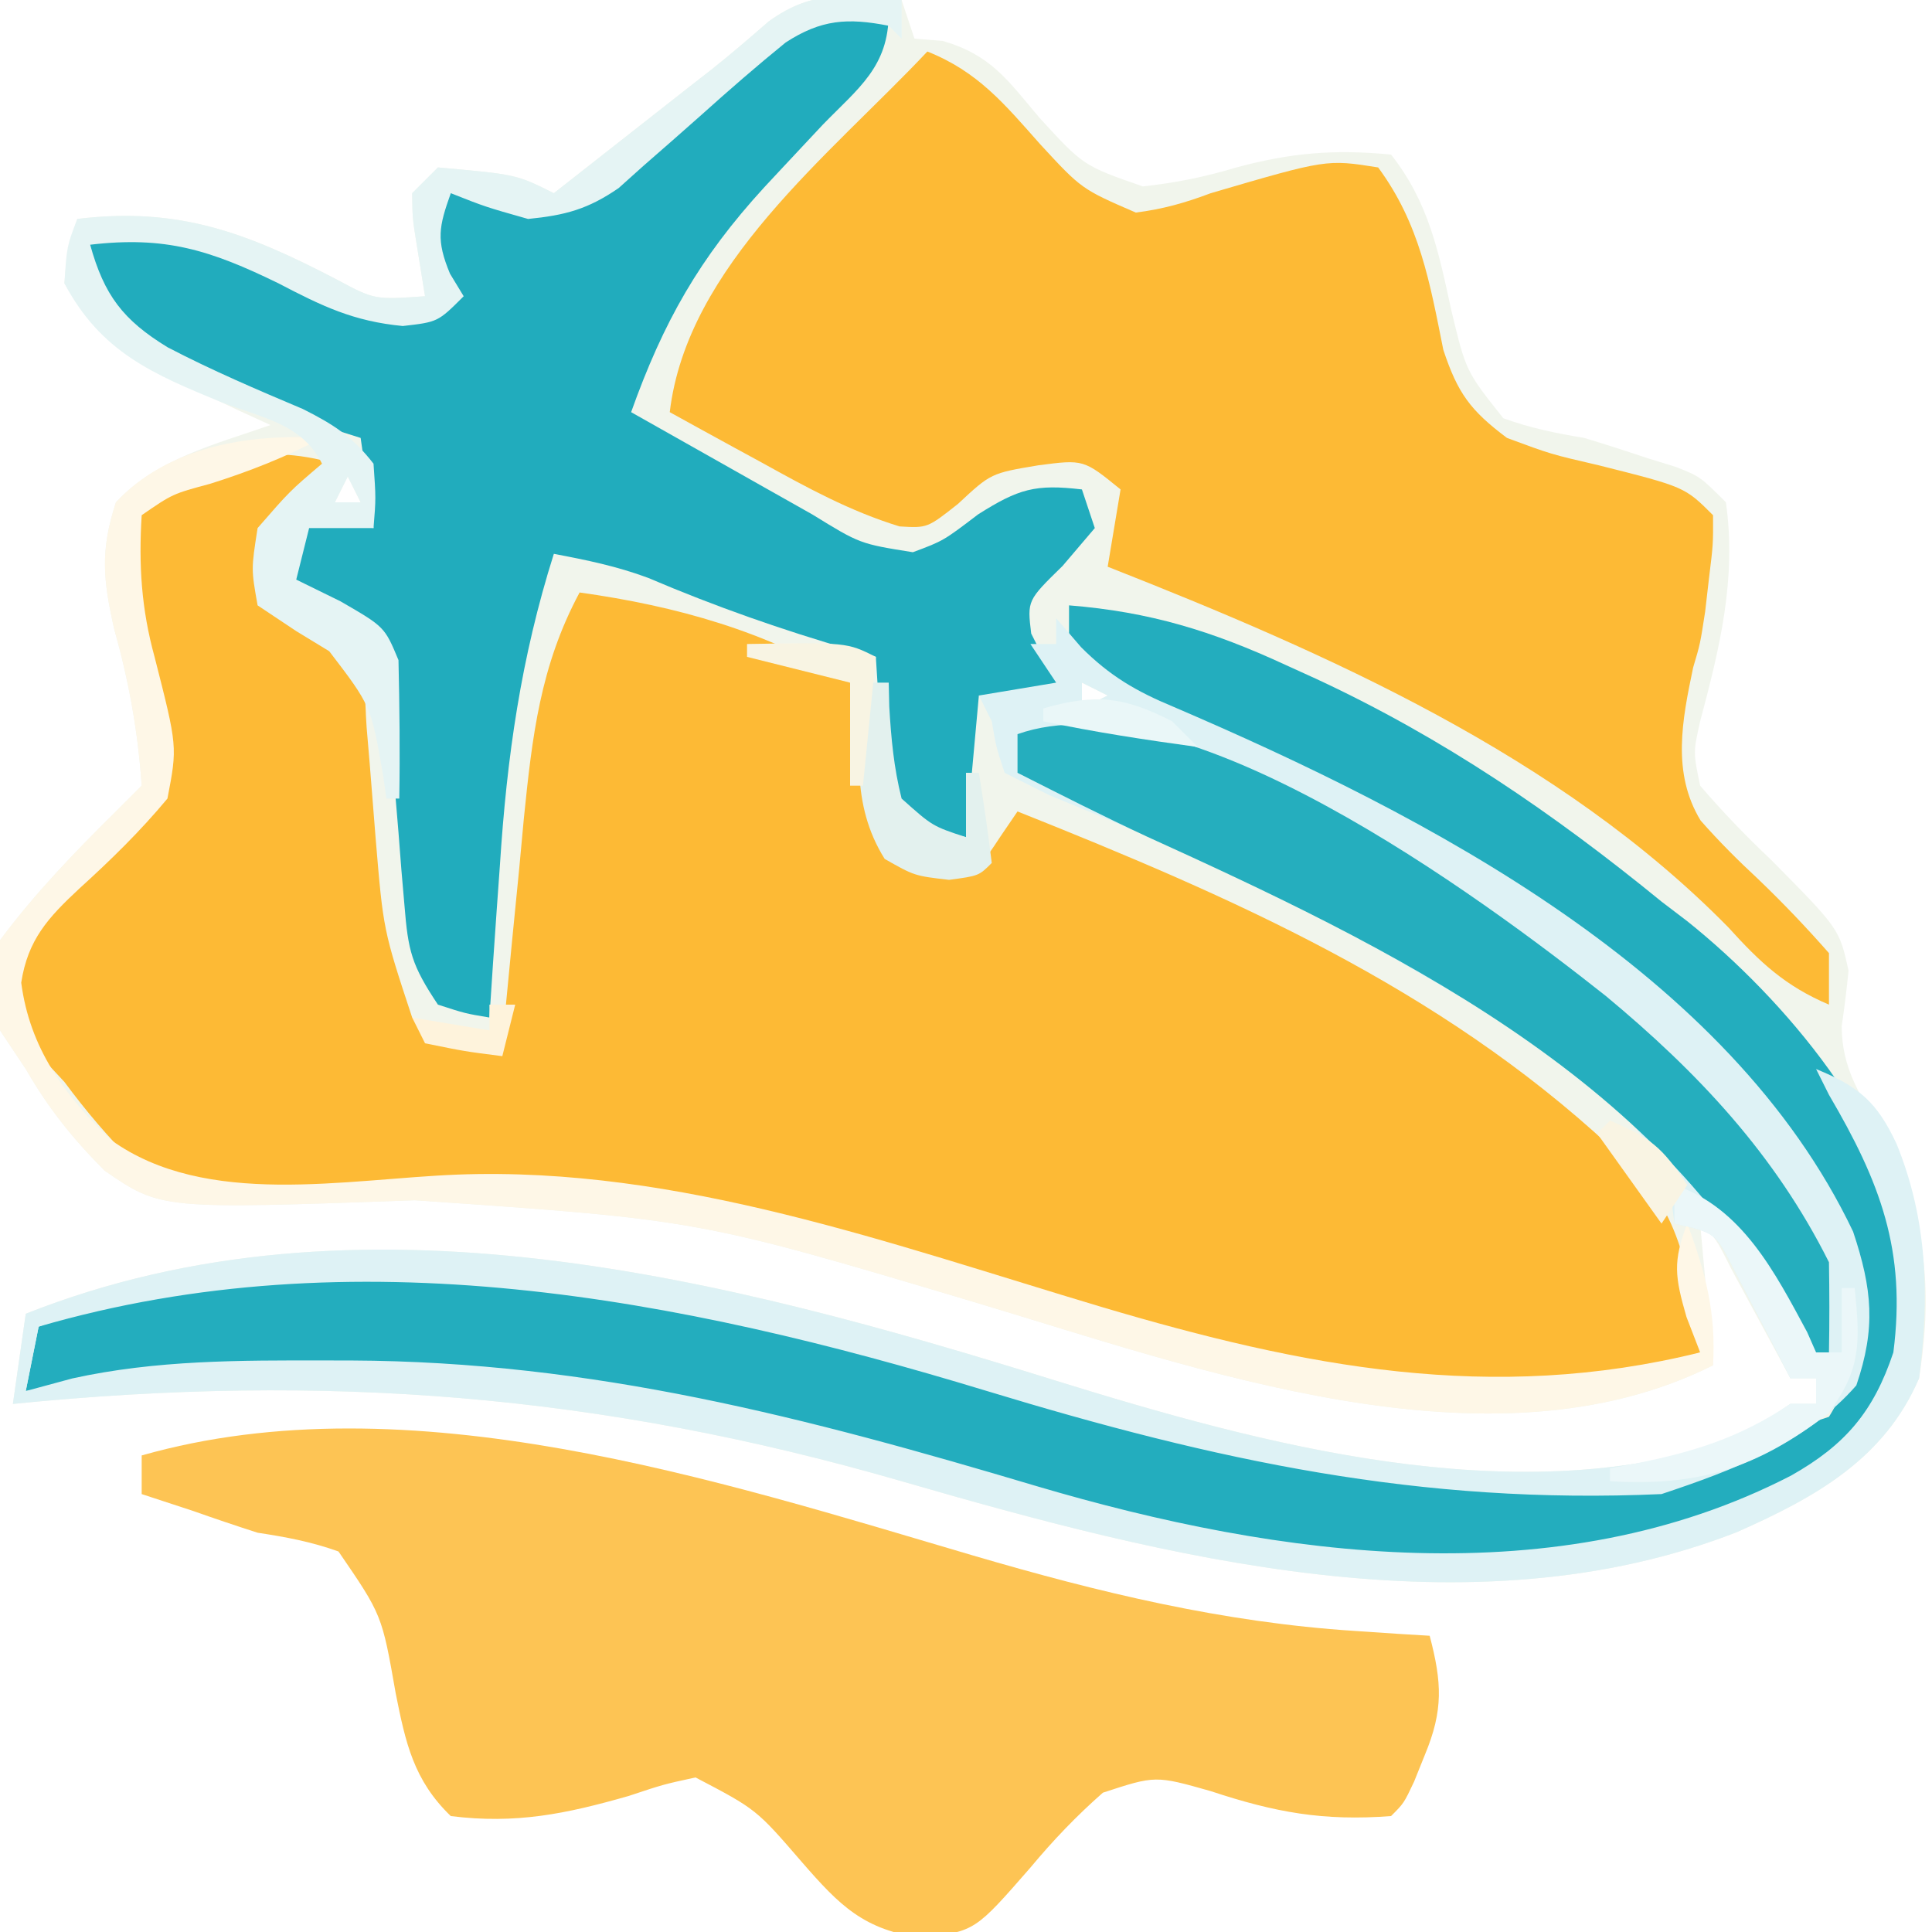
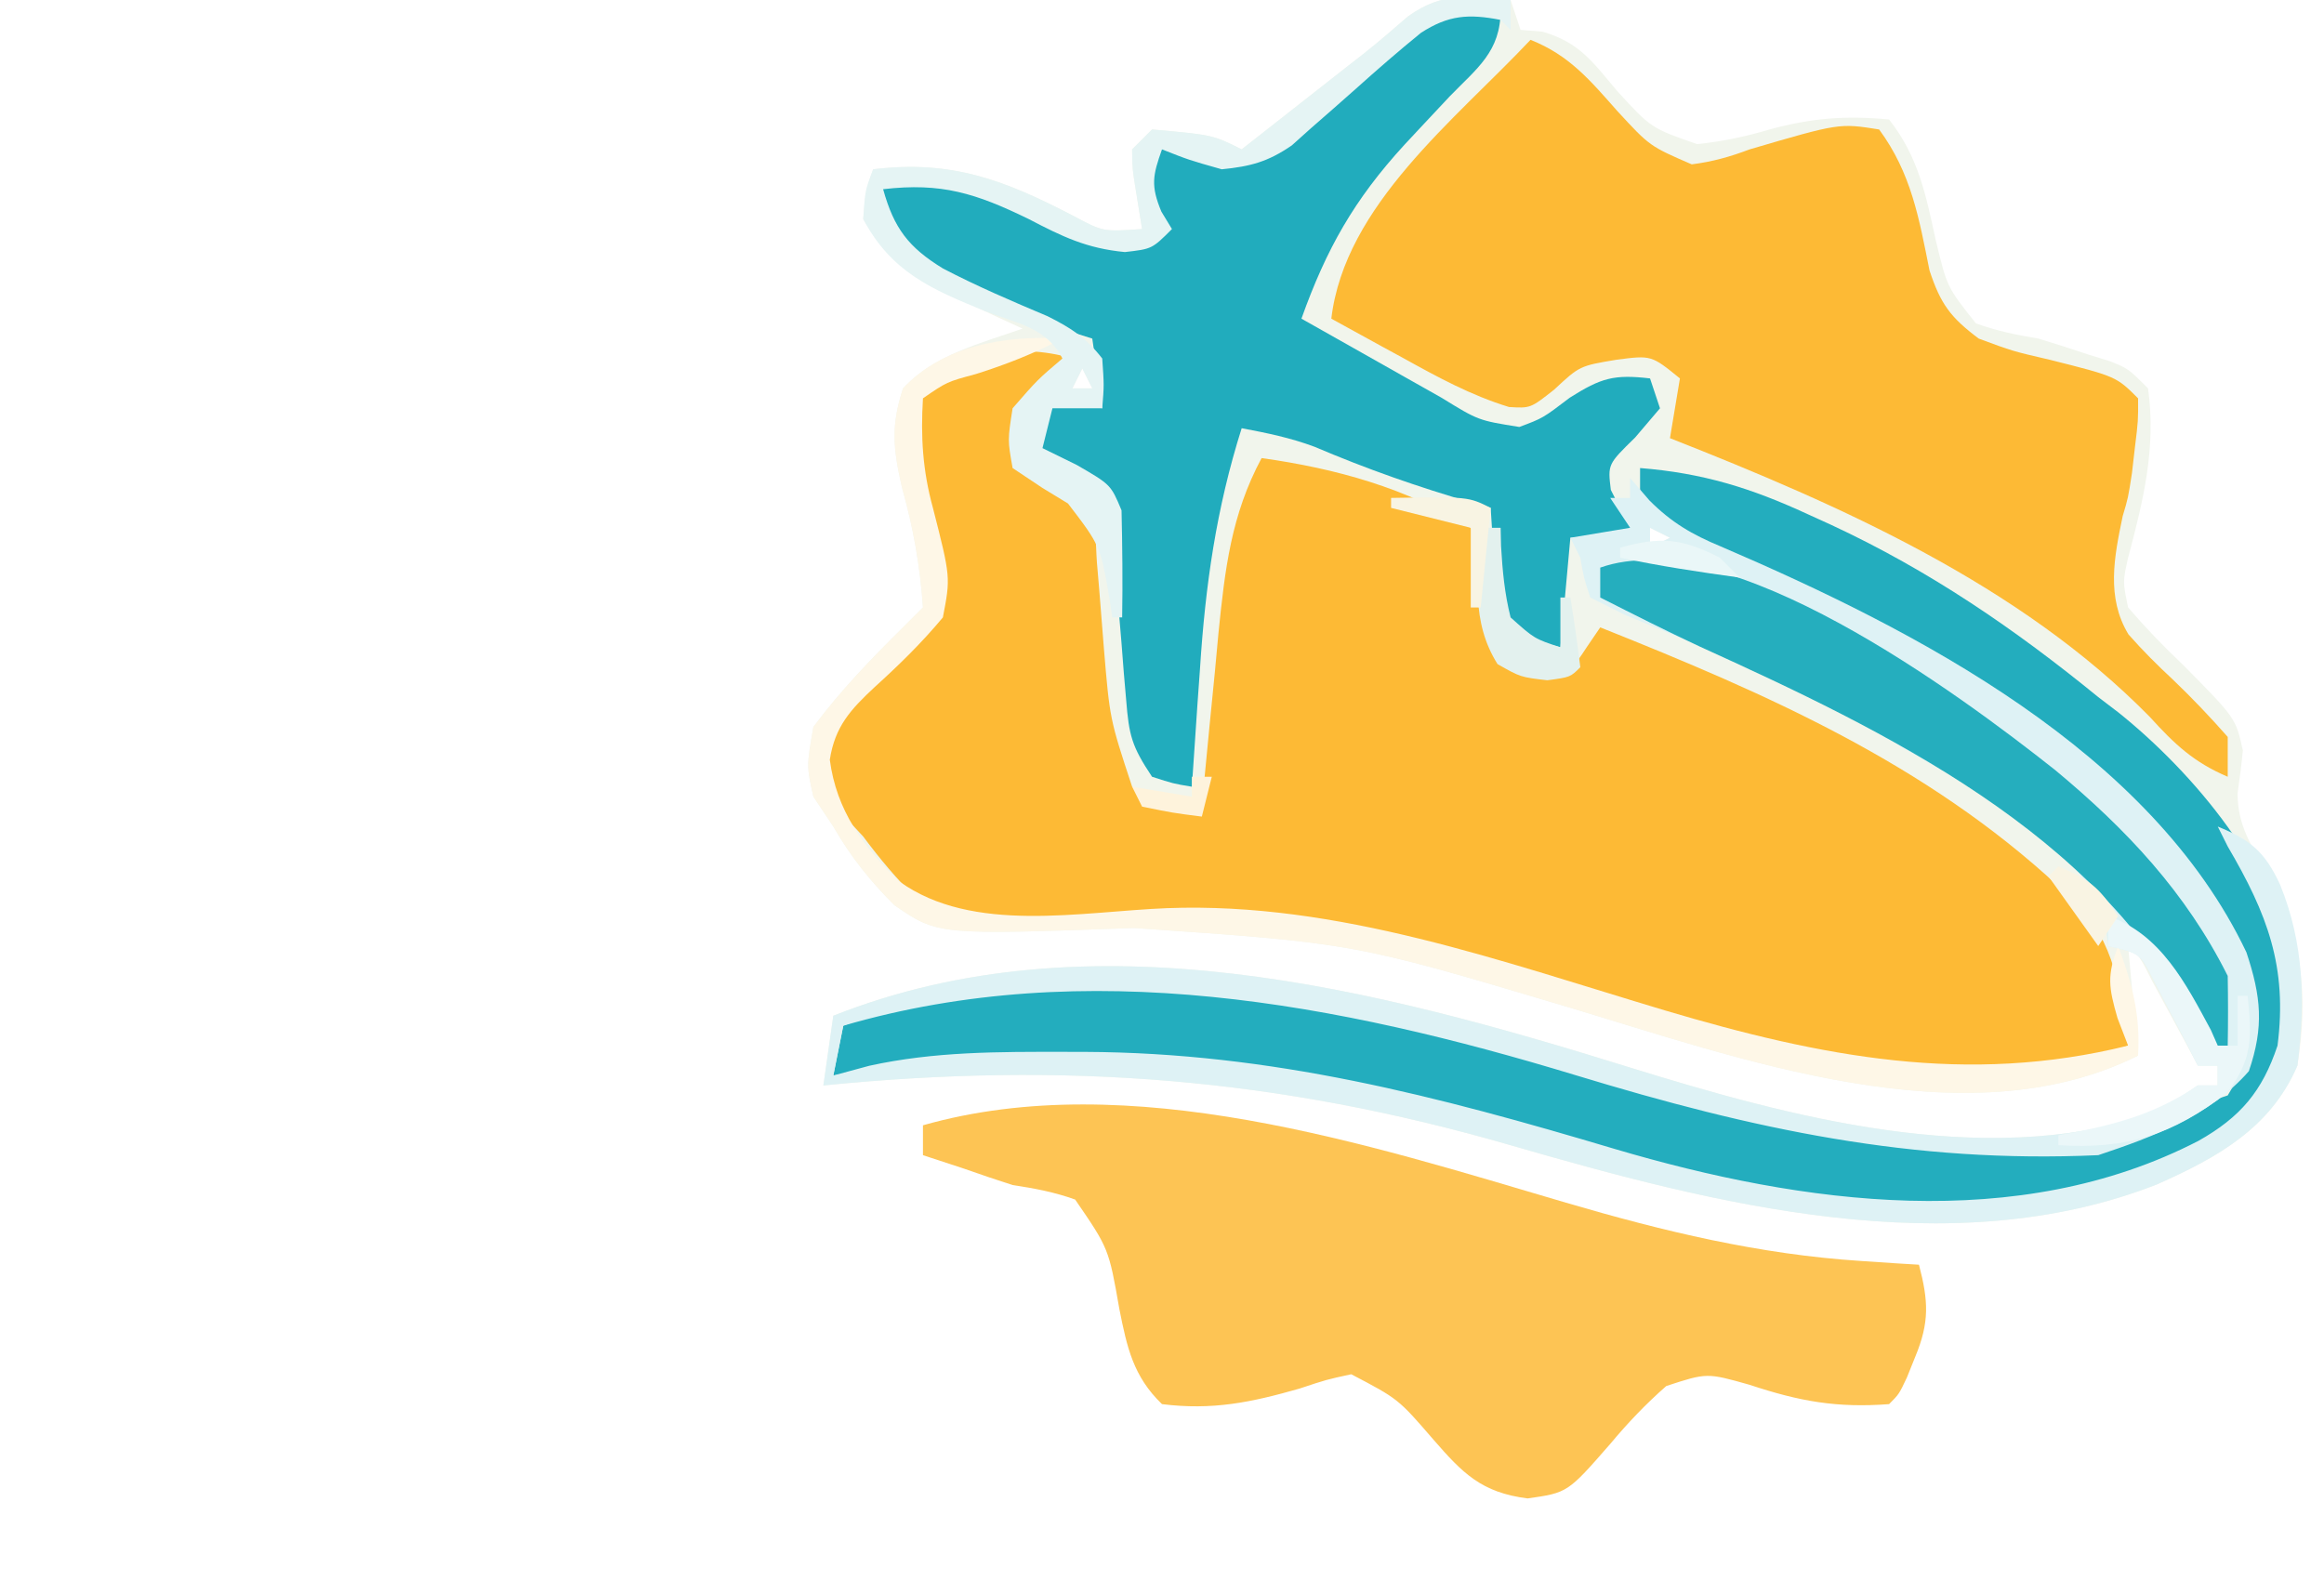
- <svg xmlns="http://www.w3.org/2000/svg" version="1.1" width="150" height="150">
+ <svg xmlns="http://www.w3.org/2000/svg" width="35" height="24" viewBox="-80 0 230 160" preserveAspectRatio="xMidYMid meet">
  <path d="M0 0 C0.495 1.485 0.495 1.485 1 3 C1.728 3.059 2.457 3.119 3.207 3.18 C6.928 4.273 8.208 6.183 10.688 9.125 C14.114 12.869 14.114 12.869 18.73 14.473 C21.278 14.198 23.549 13.735 26 13 C30.228 11.856 33.605 11.581 38 12 C40.934 15.717 41.695 19.564 42.688 24.125 C43.82 28.83 43.82 28.83 46.719 32.473 C48.817 33.235 50.798 33.638 53 34 C54.633 34.495 56.258 35.016 57.875 35.562 C58.985 35.905 58.985 35.905 60.117 36.254 C62 37 62 37 64 39 C64.837 44.934 63.519 50.305 62 56 C61.458 58.415 61.458 58.415 62 61 C63.783 63.072 65.526 64.884 67.5 66.75 C72.804 72.111 72.804 72.111 73.52 75.359 C73.38 76.801 73.202 78.239 72.988 79.672 C73.005 82.961 74.378 84.915 76 87.75 C79.489 94.216 80.131 99.757 79 107 C76.304 113.29 70.936 116.253 64.879 118.941 C44.137 127.058 20.434 120.915 0 115 C-23.351 108.245 -44.735 106.569 -69 109 C-68.67 106.69 -68.34 104.38 -68 102 C-42.151 91.749 -13.502 99.269 11.889 107.17 C28.068 112.185 47.247 117.368 64 112 C66.833 110.485 66.833 110.485 69 109 C69.66 109 70.32 109 71 109 C71 108.34 71 107.68 71 107 C70.34 107 69.68 107 69 107 C68.578 106.218 68.157 105.435 67.723 104.629 C67.175 103.617 66.627 102.605 66.062 101.562 C65.517 100.553 64.972 99.544 64.41 98.504 C63.223 96.133 63.223 96.133 62 95 C62.33 98.63 62.66 102.26 63 106 C45.605 114.698 22.793 106.209 5.477 101.045 C-15.777 94.7 -15.777 94.7 -37.801 93.188 C-57.506 93.894 -57.506 93.894 -61.875 90.891 C-64.377 88.374 -66.23 86.063 -68 83 C-68.66 82.01 -69.32 81.02 -70 80 C-70.688 76.938 -70.688 76.938 -70 73 C-67.295 69.365 -64.221 66.18 -61 63 C-60.34 62.34 -59.68 61.68 -59 61 C-59.291 56.774 -59.982 52.944 -61.125 48.875 C-62.002 44.993 -62.226 42.764 -61 39 C-57.866 35.616 -53.256 34.49 -49 33 C-49.82 32.625 -50.64 32.25 -51.484 31.863 C-52.562 31.352 -53.64 30.84 -54.75 30.312 C-55.817 29.814 -56.885 29.315 -57.984 28.801 C-61.21 26.875 -62.97 25.144 -65 22 C-64.75 19.188 -64.75 19.188 -64 17 C-56.135 16.041 -50.841 18.066 -43.883 21.688 C-40.921 23.276 -40.921 23.276 -37 23 C-37.206 21.721 -37.413 20.442 -37.625 19.125 C-37.977 16.945 -37.977 16.945 -38 15 C-37.34 14.34 -36.68 13.68 -36 13 C-29.913 13.543 -29.913 13.543 -27 15 C-24.771 13.25 -22.541 11.5 -20.312 9.75 C-19.374 9.013 -19.374 9.013 -18.416 8.262 C-17.8 7.778 -17.185 7.295 -16.551 6.797 C-15.943 6.323 -15.335 5.849 -14.708 5.36 C-13.209 4.167 -11.757 2.916 -10.312 1.656 C-6.729 -0.911 -4.296 -0.291 0 0 Z M-43 37 C-43.33 37.66 -43.66 38.32 -44 39 C-43.34 39 -42.68 39 -42 39 C-42.33 38.34 -42.66 37.68 -43 37 Z M14 53 C14 53.66 14 54.32 14 55 C14.66 54.67 15.32 54.34 16 54 C15.34 53.67 14.68 53.34 14 53 Z M7 55 C7.33 55.99 7.66 56.98 8 58 C8.33 57.01 8.66 56.02 9 55 C8.34 55 7.68 55 7 55 Z M7 59 C8 61 8 61 8 61 Z " fill="#F1F5EC" transform="translate(70,0)" />
  <path d="M0 0 C-0.825 0.701 -1.65 1.403 -2.5 2.125 C-5.204 4.775 -5.204 4.775 -5.688 8.062 C-5.253 11.296 -5.253 11.296 -2.062 13.312 C-1.052 13.869 -0.041 14.426 1 15 C2.577 16.577 2.293 18.292 2.465 20.48 C2.543 21.398 2.621 22.315 2.701 23.26 C2.857 25.192 3.011 27.124 3.162 29.057 C3.759 36.213 3.759 36.213 6 43 C8.954 45.37 8.954 45.37 13 45 C13.075 44.188 13.15 43.377 13.228 42.541 C13.577 38.838 13.945 35.138 14.312 31.438 C14.43 30.161 14.548 28.884 14.67 27.568 C15.318 21.174 15.941 15.698 19 10 C26.467 11.044 33.581 13.011 40 17 C41.449 20.023 41.742 22.179 41.797 25.512 C41.78 28.043 41.78 28.043 43.359 29.805 C45.009 31.191 45.009 31.191 47.5 31.438 C50.162 31.252 50.162 31.252 51.656 28.973 C52.1 28.322 52.543 27.671 53 27 C69.7 33.662 85.665 40.655 99 53 C99.565 53.51 100.129 54.021 100.711 54.547 C104.687 58.638 105.281 63.567 106 69 C87.401 75.913 68.522 69.44 50.302 64.045 C30.341 57.904 30.341 57.904 9.66 56.117 C8.662 56.137 8.662 56.137 7.645 56.157 C4.272 56.227 0.923 56.347 -2.446 56.549 C-11.693 56.86 -11.693 56.86 -15.596 54.291 C-17.605 52.293 -19.314 50.274 -21 48 C-21.825 47.113 -22.65 46.226 -23.5 45.312 C-25.338 42.479 -25.456 41.329 -25 38 C-23.102 35.395 -23.102 35.395 -20.625 32.812 C-19.813 31.953 -19.001 31.093 -18.164 30.207 C-16.783 28.798 -15.395 27.395 -14 26 C-13.688 22.105 -13.981 18.742 -15 15 C-16.01 11.23 -16.461 7.923 -16 4 C-12.099 -0.525 -5.555 -1.683 0 0 Z " fill="#FDBA35" transform="translate(26,36)" />
  <path d="M0 0 C3.912 1.552 5.992 4.074 8.75 7.188 C11.974 10.68 11.974 10.68 16.184 12.504 C18.278 12.239 20.027 11.746 22 11 C30.997 8.363 30.997 8.363 35 9 C38.232 13.389 39.007 17.914 40.059 23.16 C41.177 26.534 42.16 27.869 45 30 C48.408 31.265 48.408 31.265 52.125 32.125 C58.806 33.806 58.806 33.806 61 36 C61.012 38.242 61.012 38.242 60.688 40.875 C60.588 41.739 60.489 42.602 60.387 43.492 C60 46 60 46 59.457 47.82 C58.598 51.919 57.787 56.002 60.035 59.705 C61.452 61.318 62.927 62.789 64.5 64.25 C66.444 66.112 68.215 67.972 70 70 C70 71.32 70 72.64 70 74 C66.596 72.551 64.657 70.728 62.188 68 C49.107 54.685 31.133 46.749 14 40 C14.33 38.02 14.66 36.04 15 34 C12.132 31.666 12.132 31.666 8.625 32.125 C4.936 32.741 4.936 32.741 2.375 35.125 C0 37 0 37 -2.16 36.871 C-5.993 35.695 -9.315 33.875 -12.812 31.938 C-13.505 31.56 -14.198 31.183 -14.912 30.795 C-16.611 29.869 -18.306 28.935 -20 28 C-18.654 16.602 -7.581 8.054 0 0 Z " fill="#FDBA35" transform="translate(72,4)" />
  <path d="M0 0 C9.792 2.872 19.396 5.19 29.618 5.85 C31.279 5.962 31.279 5.962 32.973 6.076 C33.784 6.125 34.595 6.174 35.43 6.225 C36.383 9.859 36.501 12 35.055 15.475 C34.779 16.161 34.503 16.846 34.219 17.553 C33.43 19.225 33.43 19.225 32.43 20.225 C27.166 20.622 23.447 19.947 18.43 18.287 C14.137 17.071 14.137 17.071 10.059 18.408 C7.985 20.232 6.198 22.105 4.43 24.225 C0.159 29.121 0.159 29.121 -3.863 29.694 C-8.501 29.107 -10.387 27.159 -13.32 23.787 C-16.851 19.697 -16.851 19.697 -21.57 17.225 C-24.065 17.767 -24.065 17.767 -26.757 18.662 C-31.635 20.058 -35.515 20.857 -40.57 20.225 C-43.452 17.447 -44.081 14.544 -44.848 10.691 C-45.915 4.6 -45.915 4.6 -49.289 -0.318 C-51.392 -1.074 -53.361 -1.44 -55.57 -1.775 C-57.245 -2.313 -58.912 -2.875 -60.57 -3.463 C-61.903 -3.902 -63.236 -4.34 -64.57 -4.775 C-64.57 -5.765 -64.57 -6.755 -64.57 -7.775 C-43.833 -13.67 -19.842 -5.841 0 0 Z " fill="#FDC454" transform="translate(75.56982,120.7751)" />
  <path d="M0 0 C0 4.193 -2.361 5.84 -5.125 8.688 C-6.14 9.767 -7.153 10.849 -8.164 11.934 C-8.654 12.459 -9.144 12.985 -9.649 13.527 C-14.706 19.042 -17.497 23.985 -20 31 C-17.417 32.46 -14.834 33.918 -12.25 35.375 C-11.52 35.788 -10.791 36.2 -10.039 36.625 C-9.33 37.025 -8.621 37.424 -7.891 37.836 C-7.241 38.203 -6.592 38.569 -5.923 38.947 C-2.234 41.22 -2.234 41.22 1.875 41.875 C4.24 40.992 4.24 40.992 6.938 38.938 C10.084 36.947 11.386 36.575 15 37 C15.33 37.99 15.66 38.98 16 40 C14.762 41.454 14.762 41.454 13.5 42.938 C10.751 45.624 10.751 45.624 11.062 48.188 C12.087 50.251 12.087 50.251 14 53 C11.69 53 9.38 53 7 53 C6.67 56.63 6.34 60.26 6 64 C2 63 2 63 0 61 C-0.414 58.398 -0.414 58.398 -0.625 55.375 C-0.7 54.372 -0.775 53.369 -0.852 52.336 C-0.901 51.565 -0.95 50.794 -1 50 C-1.606 49.83 -2.212 49.66 -2.836 49.484 C-8.269 47.913 -13.472 46.086 -18.676 43.867 C-21.104 42.961 -23.458 42.481 -26 42 C-28.549 50.057 -29.65 57.771 -30.188 66.188 C-30.269 67.33 -30.351 68.473 -30.436 69.65 C-30.633 72.433 -30.821 75.216 -31 78 C-32.875 77.688 -32.875 77.688 -35 77 C-37.054 73.92 -37.312 72.836 -37.598 69.289 C-37.677 68.374 -37.756 67.459 -37.838 66.516 C-37.912 65.562 -37.986 64.608 -38.062 63.625 C-38.218 61.742 -38.375 59.859 -38.535 57.977 C-38.634 56.725 -38.634 56.725 -38.735 55.448 C-39.018 50.488 -39.018 50.488 -41.629 46.637 C-42.267 46.323 -42.905 46.01 -43.562 45.688 C-44.697 45.131 -45.831 44.574 -47 44 C-46.34 42.35 -45.68 40.7 -45 39 C-43.35 39.33 -41.7 39.66 -40 40 C-40.33 37.69 -40.66 35.38 -41 33 C-41.864 32.728 -42.727 32.456 -43.617 32.176 C-46.915 31.03 -49.984 29.71 -53.125 28.188 C-54.138 27.707 -55.151 27.226 -56.195 26.73 C-59.288 24.822 -61.064 23.068 -63 20 C-62.505 18.515 -62.505 18.515 -62 17 C-54.919 16.167 -50.396 18.42 -44.148 21.688 C-40.824 23.073 -38.561 23.257 -35 23 C-35 19.887 -35.174 17.892 -36 15 C-34.25 13.875 -34.25 13.875 -32 13 C-30.658 13.649 -29.325 14.317 -28 15 C-22.969 14.779 -20.013 11.834 -16.438 8.625 C-6.134 -0.418 -6.134 -0.418 0 0 Z " fill="#21ACBD" transform="translate(69,1)" />
  <path d="M0 0 C6.255 0.496 11.136 2 16.812 4.625 C17.6 4.983 18.388 5.342 19.199 5.711 C29.03 10.28 37.622 16.155 46 23 C47 23.762 47 23.762 48.02 24.539 C55.522 30.547 64.101 40.636 65.301 50.465 C65.326 55.724 65.086 59.531 62 64 C53.562 72.438 40.81 74.409 29.375 74.438 C13.905 74.429 -0.691 70.417 -15.375 65.875 C-36.742 59.317 -58.787 58.006 -81 61 C-80.67 59.35 -80.34 57.7 -80 56 C-55.007 46.297 -27.884 53.535 -3.371 61.062 C12.051 65.892 12.051 65.892 28 68 C28.647 68.031 29.295 68.062 29.961 68.094 C39.489 68.509 47.364 68.546 56 64 C56.99 63.67 57.98 63.34 59 63 C61.355 59.232 61.275 55.718 60.66 51.461 C56.94 37.592 43.621 28.157 32 21 C23.911 16.385 15.63 11.886 7.023 8.309 C3.868 6.943 2.11 5.701 0 3 C0 2.01 0 1.02 0 0 Z " fill="#23ADBE" transform="translate(83,47)" />
  <path d="M0 0 C0.639 0.743 1.279 1.485 1.938 2.25 C4.157 4.474 6.209 5.674 9.105 6.875 C28.755 15.311 52.263 27.427 61.875 47.625 C63.362 52.087 63.65 55.098 62.125 59.562 C58.245 64.013 52.526 66.158 47 68 C28.26 68.842 12.39 65.405 -5.473 59.969 C-29.251 52.743 -54.565 47.885 -79 55 C-79.495 57.475 -79.495 57.475 -80 60 C-78.809 59.678 -77.618 59.355 -76.391 59.023 C-69.879 57.587 -63.393 57.615 -56.75 57.625 C-56.088 57.626 -55.426 57.627 -54.744 57.628 C-35.966 57.709 -19.402 62.051 -1.52 67.383 C17.309 72.948 38.938 75.928 57.062 66.562 C61.269 64.189 63.467 61.6 65 57 C66.016 49.086 63.969 43.767 60 37 C59.67 36.34 59.34 35.68 59 35 C62.335 36.366 63.723 37.547 65.25 40.812 C67.677 46.764 67.802 52.674 67 59 C64.304 65.29 58.936 68.253 52.879 70.941 C32.137 79.058 8.434 72.915 -12 67 C-35.351 60.245 -56.735 58.569 -81 61 C-80.67 58.69 -80.34 56.38 -80 54 C-54.151 43.749 -25.502 51.269 -0.111 59.17 C16.068 64.185 35.247 69.368 52 64 C54.833 62.485 54.833 62.485 57 61 C57.66 61 58.32 61 59 61 C59 60.34 59 59.68 59 59 C58.34 59 57.68 59 57 59 C56.602 58.218 56.203 57.435 55.793 56.629 C55.263 55.617 54.733 54.605 54.188 53.562 C53.665 52.553 53.143 51.544 52.605 50.504 C51.186 47.713 51.186 47.713 48 47 C47.908 46.251 47.817 45.502 47.723 44.73 C45.499 36.329 33.433 30.722 26.34 26.461 C17.762 21.483 8.668 17.499 -0.5 13.75 C-2.232 12.884 -2.232 12.884 -4 12 C-4.656 10.016 -4.656 10.016 -5 8 C-5.495 7.01 -5.495 7.01 -6 6 C-3.03 5.505 -3.03 5.505 0 5 C-0.99 3.515 -0.99 3.515 -2 2 C-1.34 2 -0.68 2 0 2 C0 1.34 0 0.68 0 0 Z M2 5 C2 5.66 2 6.32 2 7 C2.66 6.67 3.32 6.34 4 6 C3.34 5.67 2.68 5.34 2 5 Z " fill="#DEF2F5" transform="translate(82,48)" />
  <path d="M0 0 C7.146 5.933 13.135 12.292 17.326 20.674 C17.366 23.007 17.369 25.341 17.326 27.674 C16.336 28.169 16.336 28.169 15.326 28.674 C14.852 27.561 14.377 26.447 13.889 25.299 C4.324 6.304 -17.17 -3.986 -35.629 -12.375 C-39.016 -13.95 -42.342 -15.639 -45.674 -17.326 C-45.674 -18.316 -45.674 -19.306 -45.674 -20.326 C-32.915 -24.853 -9.769 -7.737 0 0 Z " fill="#25AEBE" transform="translate(124.6738,77.32568)" />
  <path d="M0 0 C-2.836 1.499 -5.631 2.597 -8.688 3.562 C-11.601 4.345 -11.601 4.345 -14 6 C-14.238 9.882 -14.025 13.27 -13 17 C-11.222 23.966 -11.222 23.966 -12 28 C-14.12 30.547 -16.383 32.757 -18.836 34.984 C-21.263 37.245 -22.839 38.952 -23.352 42.293 C-22.693 47.366 -20 51.056 -16.363 54.52 C-8.979 59.822 1.863 57.532 10.516 57.195 C27.72 56.549 44.197 62.596 60.518 67.47 C76.165 72.115 90.836 75.005 107 71 C106.649 70.093 106.299 69.185 105.938 68.25 C105.035 65.122 104.866 63.948 106 61 C107.423 64.823 108.24 67.913 108 72 C90.605 80.698 67.793 72.209 50.477 67.045 C29.223 60.7 29.223 60.7 7.199 59.188 C-12.506 59.894 -12.506 59.894 -16.875 56.891 C-19.377 54.374 -21.23 52.063 -23 49 C-23.66 48.01 -24.32 47.02 -25 46 C-25.688 42.938 -25.688 42.938 -25 39 C-22.295 35.365 -19.221 32.18 -16 29 C-15.34 28.34 -14.68 27.68 -14 27 C-14.291 22.774 -14.982 18.944 -16.125 14.875 C-17.002 10.993 -17.226 8.764 -16 5 C-11.982 0.673 -5.695 -0.345 0 0 Z " fill="#FEF7E7" transform="translate(25,34)" />
  <path d="M0 0 C0 0.99 0 1.98 0 3 C-0.495 2.505 -0.495 2.505 -1 2 C-4.2 1.372 -6.241 1.508 -9.004 3.3 C-11.247 5.123 -13.413 7.006 -15.562 8.938 C-17.036 10.247 -18.516 11.548 -20.004 12.84 C-20.652 13.421 -21.3 14.002 -21.967 14.601 C-24.362 16.249 -26.118 16.714 -29 17 C-32.312 16.062 -32.312 16.062 -35 15 C-35.931 17.606 -36.149 18.642 -35.062 21.25 C-34.712 21.828 -34.361 22.405 -34 23 C-36 25 -36 25 -38.727 25.312 C-42.551 24.947 -44.98 23.775 -48.375 22 C-53.681 19.411 -57.158 18.313 -63 19 C-61.912 22.916 -60.458 24.841 -56.984 26.965 C-53.569 28.746 -50.036 30.257 -46.488 31.754 C-44.099 32.951 -42.633 33.902 -41 36 C-40.812 38.688 -40.812 38.688 -41 41 C-42.65 41 -44.3 41 -46 41 C-46.33 42.32 -46.66 43.64 -47 45 C-45.866 45.557 -44.731 46.114 -43.562 46.688 C-40.138 48.669 -40.138 48.669 -39.062 51.25 C-38.981 54.839 -38.939 58.41 -39 62 C-39.33 62 -39.66 62 -40 62 C-40.086 61.397 -40.173 60.793 -40.262 60.172 C-41.186 54.814 -41.186 54.814 -44.438 50.562 C-45.283 50.047 -46.129 49.531 -47 49 C-47.99 48.34 -48.98 47.68 -50 47 C-50.5 44.188 -50.5 44.188 -50 41 C-47.5 38.125 -47.5 38.125 -45 36 C-46.555 32.89 -49.656 32.442 -52.75 31.25 C-58.187 29.031 -62.17 27.32 -65 22 C-64.812 19.125 -64.812 19.125 -64 17 C-56.135 16.041 -50.841 18.066 -43.883 21.688 C-40.921 23.276 -40.921 23.276 -37 23 C-37.206 21.721 -37.413 20.442 -37.625 19.125 C-37.977 16.945 -37.977 16.945 -38 15 C-37.34 14.34 -36.68 13.68 -36 13 C-29.913 13.543 -29.913 13.543 -27 15 C-24.771 13.25 -22.541 11.5 -20.312 9.75 C-19.374 9.013 -19.374 9.013 -18.416 8.262 C-17.8 7.778 -17.185 7.295 -16.551 6.797 C-15.943 6.323 -15.335 5.849 -14.708 5.36 C-13.209 4.167 -11.757 2.916 -10.312 1.656 C-6.729 -0.911 -4.296 -0.291 0 0 Z M-43 37 C-43.33 37.66 -43.66 38.32 -44 39 C-43.34 39 -42.68 39 -42 39 C-42.33 38.34 -42.66 37.68 -43 37 Z " fill="#E5F4F4" transform="translate(70,0)" />
  <path d="M0 0 C5.253 1.751 7.818 6.805 10.312 11.438 C10.653 12.211 10.653 12.211 11 13 C11.66 13 12.32 13 13 13 C13 11.35 13 9.7 13 8 C13.33 8 13.66 8 14 8 C14.414 12.225 14.532 14.291 11.938 17.75 C6.44 21.961 1.914 23.423 -5 23 C-5 22.67 -5 22.34 -5 22 C-4.408 21.89 -3.817 21.781 -3.207 21.668 C1.457 20.732 4.991 19.673 9 17 C9.66 17 10.32 17 11 17 C11 16.34 11 15.68 11 15 C10.34 15 9.68 15 9 15 C8.602 14.218 8.203 13.435 7.793 12.629 C7.263 11.617 6.733 10.605 6.188 9.562 C5.665 8.553 5.143 7.544 4.605 6.504 C3.186 3.713 3.186 3.713 0 3 C0 2.01 0 1.02 0 0 Z " fill="#EBF7F9" transform="translate(130,92)" />
  <path d="M0 0 C0.66 0 1.32 0 2 0 C2.014 0.615 2.028 1.23 2.043 1.863 C2.189 4.335 2.395 6.597 3 9 C5.39 11.139 5.39 11.139 8 12 C8 10.35 8 8.7 8 7 C8.33 7 8.66 7 9 7 C9.381 9.326 9.713 11.661 10 14 C9 15 9 15 6.688 15.312 C4 15 4 15 1.688 13.688 C-1.001 9.405 -0.306 4.925 0 0 Z " fill="#E3F1EE" transform="translate(67,53)" />
  <path d="M0 0 C7.75 -0.125 7.75 -0.125 10 1 C9.67 4.3 9.34 7.6 9 11 C8.67 11 8.34 11 8 11 C8 8.36 8 5.72 8 3 C5.36 2.34 2.72 1.68 0 1 C0 0.67 0 0.34 0 0 Z " fill="#F8F4E3" transform="translate(58,50)" />
  <path d="M0 0 C3.161 1.37 3.993 1.989 6 5 C5.01 6.485 5.01 6.485 4 8 C2.35 5.69 0.7 3.38 -1 1 C-0.67 0.67 -0.34 0.34 0 0 Z " fill="#F9F4E3" transform="translate(125,87)" />
  <path d="M0 0 C0.66 0.66 1.32 1.32 2 2 C-2.03 1.447 -6.02 0.844 -10 0 C-10 -0.33 -10 -0.66 -10 -1 C-5.95 -2.157 -3.749 -1.925 0 0 Z " fill="#EAF7F8" transform="translate(91,56)" />
  <path d="M0 0 C0.66 0 1.32 0 2 0 C1.67 1.32 1.34 2.64 1 4 C-1.938 3.625 -1.938 3.625 -5 3 C-5.33 2.34 -5.66 1.68 -6 1 C-3.03 1.495 -3.03 1.495 0 2 C0 1.34 0 0.68 0 0 Z " fill="#FEF3DC" transform="translate(38,78)" />
</svg>
